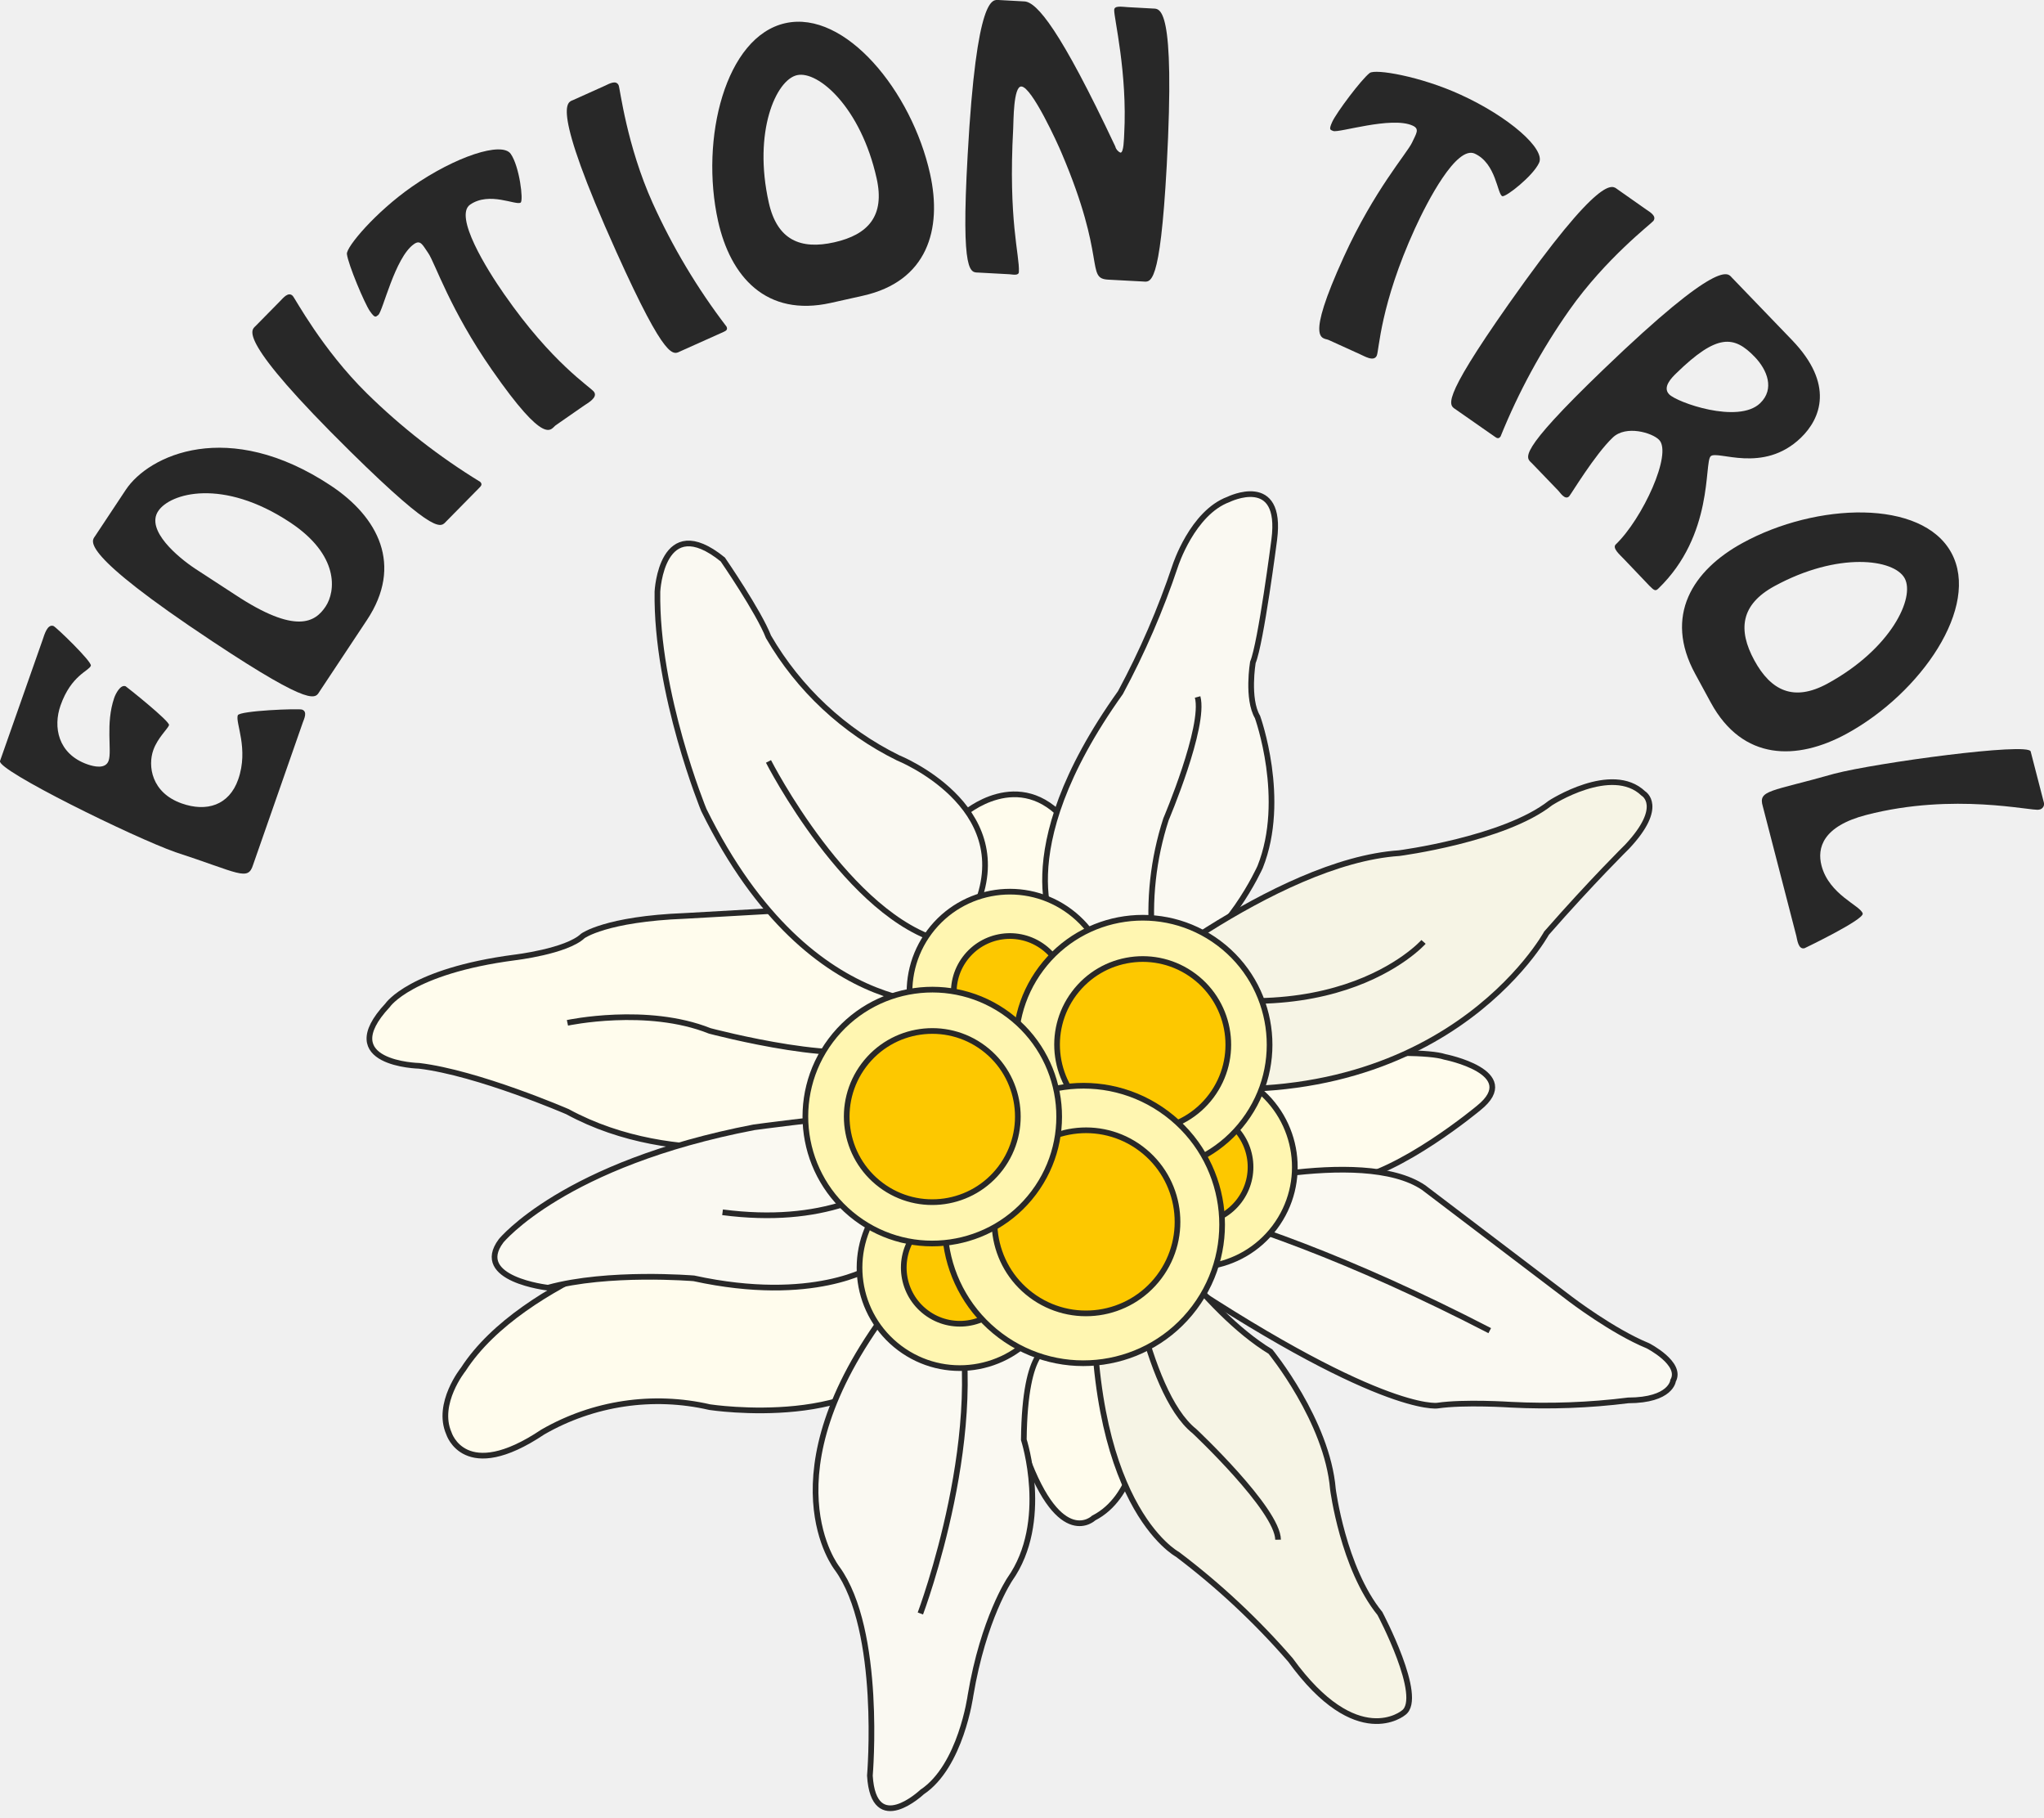
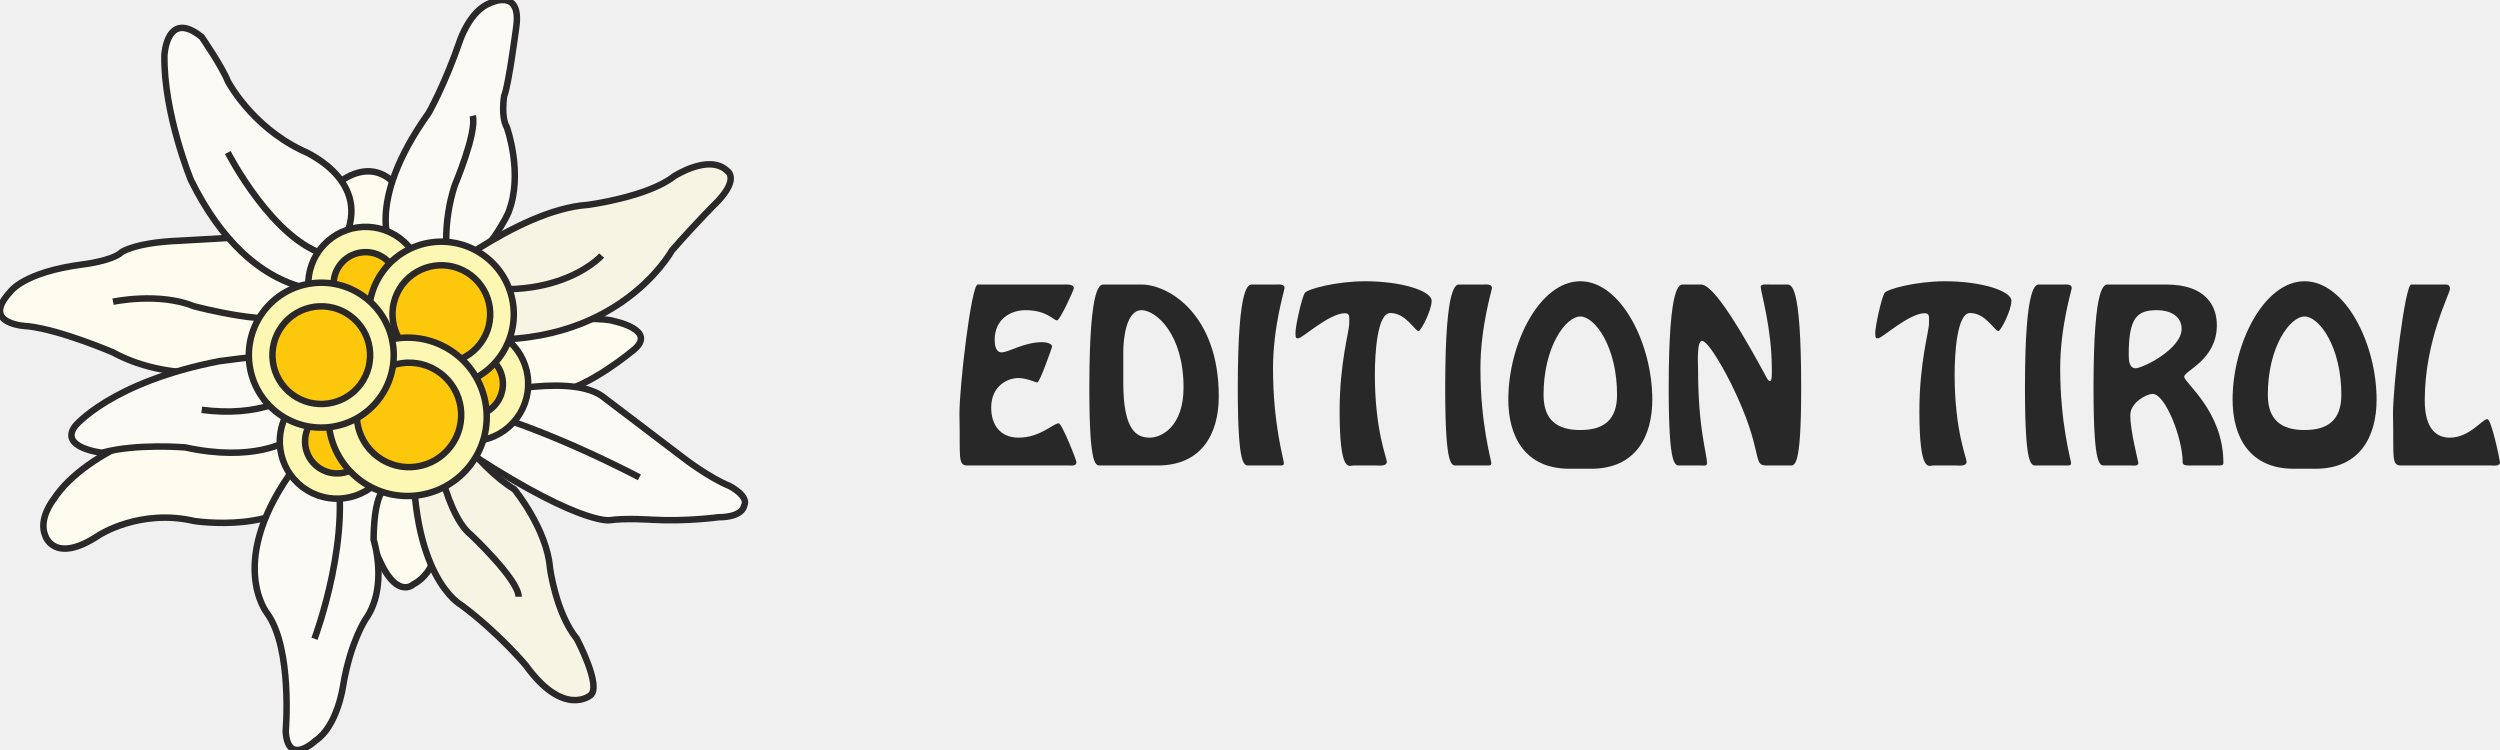
- <svg xmlns="http://www.w3.org/2000/svg" viewBox="0 0 360 320">
-   <defs>
-     <style>.a{fill:#fffced;}.a,.b,.c,.d,.e,.f{stroke:#282828;}.b{fill:#faf9f2;}.c{fill:#f6f4e5;}.d{fill:none;}.e{fill:#fff6b1;}.f{fill:#fdc800;}.g{fill:#282828;}</style>
-   </defs>
-   <path class="a" d="M166.36,236.74l14.33,19.49c6.09,16.73,11.94,11.06,11.94,11.06,7.19-3.68,7.86-13.8,7.86-13.8l4.24-25.26,14.94-19.94c10.81,1.43,17.38-.32,17.38-0.32,9.54-1.3,23.39-12.88,23.39-12.88,7.81-6.28-6-9-6-9-5.24-1.74-32.49.36-32.49,0.36V175.26l-34.17-30.64c-8.26-9.88-18-1.3-18-1.3l-27.92,16.75-21.21,1.2c-14,.54-18,3.53-18,3.53-2.88,2.72-12,3.79-12,3.79C72.29,171,68.27,177,68.27,177c-9.65,10.34,5.55,10.67,5.55,10.67,10.37,1.25,26.12,8.07,26.12,8.07C119.21,206.22,142,200.6,142,200.6s48.26-21.52,4.19,14.54L121.79,217s-29.64,7.81-40.2,24.12c0,0-4.83,6-2.53,11.26,0,0,2.76,9,16.54-.23A40.61,40.61,0,0,1,125,247.77s28.49,4.37,35.61-11h5.74Z" />
-   <path class="b" d="M153.62,223.09s-10.31,6.6-31.41,2c0,0-15.12-1.27-25.69,1.65,0,0-13.33-1.49-8.27-8.25,0,0,11-13.55,44.57-20,0,0,13.21-1.77,14.36-1.54l22.58-20.33s-26.52,5.12-45.8-34c0,0-8.44-20.54-8.17-38.46,0,0,.71-14.39,11.51-5.65,0,0,6.33,9.19,8.05,13.62a54,54,0,0,0,22.82,21.31s20.91,8.34,13.88,25.86l3.62,9.16,10.5-4.05s-9.31-13.77,11.17-42.46A142.54,142.54,0,0,0,207,99.61s3-9.31,9.36-11.67c0,0,9.59-4.73,8.07,7.07,0,0-2.35,18.23-3.77,21.63,0,0-1.07,6.41.82,9.61,0,0,5.23,14.46.46,26.41,0,0-5.83,13-14.95,16.84l2.82,12,1.14,28.19s28.82-8,39.79-.58l25.86,19.64s7.44,5.68,13.63,8.21c0,0,6.13,3.13,4.44,6.16,0,0-.33,3.44-7.9,3.46a118.14,118.14,0,0,1-20.68.76s-8.19-.54-12.93.16c0,0-10.3,1.6-49.36-24.87L185,237.28s-4.5-.8-4.68,16.22c0,0,4.67,14.46-2.47,24.58,0,0-4.64,6.9-6.92,20.46,0,0-1.69,12.45-8.53,17,0,0-8.52,8.05-9.19-2.88,0,0,2.19-25.58-5.78-36.51,0,0-12.94-16.26,9-45.51l4.68-4.76-3.21-4.78Z" />
-   <path class="c" d="M195.54,176s28.95-24.31,50.89-25.78c0,0,18.48-2.41,26.64-8.83,0,0,10.79-7,16.37-1.67,0,0,3.82,2.22-2.84,9.34,0,0-6.26,6.16-14.22,15.25,0,0-18.52,33.87-69.39,26.39l-2.5,22.14s11.3,17.88,23.27,25.15c0,0,10,12.21,11,24.21,0,0,1.78,13.9,8.28,21.91,0,0,7.86,14.82,4.16,17.47,0,0-8.17,6.93-19.92-9.3a130.2,130.2,0,0,0-19.9-18.59s-16.38-8.7-14.68-51Z" />
-   <path class="d" d="M135.35,134.07s14.06,27.6,31,31.79H203a53.57,53.57,0,0,1,2.36-21.6s6.95-16.34,5.57-21.54" />
-   <path class="d" d="M250.72,165.85s-17.17,19.43-58,5.19l-6.53,37.26s26.53,0.33,76.19,26" />
-   <path class="d" d="M99.94,180.1s14-3,25.07,1.42c0,0,26.39,7,31,1.92l14,8.42s-7.83,26.13-42.75,21.6" />
-   <path class="d" d="M162.1,284.1s12.55-33.3,5.89-56.32l29.93-10.27S201.54,245,210.37,252c0,0,14.66,13.76,14.73,19.11" />
-   <circle class="e" cx="210.37" cy="205.47" r="17.68" transform="translate(-80.21 250.61) rotate(-53.15)" />
-   <circle class="f" cx="210.37" cy="205.47" r="9.88" transform="translate(-80.21 250.6) rotate(-53.15)" />
-   <circle class="e" cx="169.06" cy="223.2" r="17.67" transform="translate(-110.94 224.65) rotate(-53.15)" />
-   <circle class="f" cx="169.06" cy="223.2" r="9.88" transform="translate(-110.94 224.63) rotate(-53.15)" />
-   <circle class="e" cx="177.86" cy="174.68" r="17.68" transform="translate(-68.58 212.25) rotate(-53.15)" />
-   <circle class="f" cx="177.86" cy="174.68" r="9.88" transform="translate(-68.58 212.26) rotate(-53.15)" />
-   <circle class="e" cx="201.25" cy="183.93" r="22.35" transform="translate(-66.62 234.68) rotate(-53.15)" />
-   <circle class="f" cx="201.25" cy="183.93" r="15.08" transform="translate(-66.62 234.68) rotate(-53.15)" />
-   <circle class="e" cx="190.82" cy="215.62" r="24.43" transform="translate(-96.16 239.04) rotate(-53.16)" />
-   <circle class="f" cx="191.26" cy="215.03" r="16.12" transform="matrix(0.6, -0.8, 0.8, 0.6, -95.51, 239.13)" />
-   <circle class="e" cx="164.2" cy="196.59" r="22.35" transform="translate(-91.59 210.1) rotate(-53.15)" />
-   <circle class="f" cx="164.2" cy="196.59" r="15.07" transform="translate(-91.59 210.1) rotate(-53.15)" />
-   <path class="g" d="M44.57,152.29c-0.91,2.93-2.51,1.39-13.67-2.24C23.59,147.48-.54,135.63,0,134l7.56-21.49c0.23-.65.76-2.67,1.85-2.29,0.44,0.15,6.85,6.33,6.59,7-0.32.93-3.46,1.66-5.34,7-1.32,3.76-.49,8.53,4.75,10.37,1.15,0.4,3.19.88,3.72-.65,0.62-1.75-.59-6.52,1-11.1,0.23-.65,1.08-2.37,2-2,0.05,0,7.87,6.2,7.64,6.85s-2,2.23-2.76,4.36c-1,2.78-.38,7.52,5,9.42,4.36,1.54,8.33.35,9.94-4.22,1.9-5.4-.53-10-0.07-11.3,0.29-.82,10.79-1.23,11.33-1,1,0.36.34,1.65,0.11,2.3Z" />
-   <path class="g" d="M56.34,121.67c-0.8,1.21-.84,3.26-18.9-8.72C13.65,97.18,16.18,95.25,16.72,94.44l5.43-8.19c4.05-6.12,18.06-12.71,36.12-.74,8.33,5.52,12.79,14,6.34,23.69Zm-15-17c10.84,7.18,14.2,4.83,16,2.14S59.79,97.75,51.12,92c-11.9-7.89-21.18-5.17-23.26-2-2.24,3.37,3.53,8.17,6.57,10.17Z" />
-   <path class="g" d="M78.65,91.75c-1,1-1.45,3-16.88-12.18C41.43,59.53,44.28,58.12,45,57.42L49.35,53c0.53-.53,1.42-1.69,2.2-0.91,0.41,0.4,5.13,9.36,13.08,17.19A111.47,111.47,0,0,0,84.57,84.84c0.41,0.41.21,0.69-.16,1.06l-0.81.82Z" />
-   <path class="g" d="M97.88,74.88c-0.91.63-1.67,4-11.25-9.77-7.37-10.58-10-18.77-11.19-20.52-1-1.42-1.35-2.44-2.53-1.61-3.37,2.34-5.5,11.93-6.3,12.49-0.43.3-.53,0.65-1.46-0.68s-3.84-8.24-4.05-10.06c-0.15-1.23,5.06-7.4,11.46-11.86,7.64-5.32,15.84-8,17.39-5.78s2.27,8.21,1.75,8.58c-0.8.56-5.49-2-8.9,0.36-2.89,2,2.94,11.41,6,15.77C97.26,64,104,68.13,104.62,69c0.73,1-1.15,2-1.76,2.42Z" />
-   <path class="g" d="M119.91,61.82c-1.32.59-2.45,2.3-11.35-17.46C96.83,18.33,100,18,100.89,17.64l5.69-2.56c0.68-.31,1.93-1.06,2.38-0.06,0.24,0.53,1.41,10.58,6,20.75a111.32,111.32,0,0,0,13,21.74c0.24,0.53-.05.72-0.53,0.94l-1.05.47Z" />
-   <path class="g" d="M146.31,53.34c-11.39,2.53-17.67-4.65-19.84-14.42-3.22-14.5,1.3-32.49,11.85-34.84s22.27,12,25.49,26.54c2.17,9.76-.47,18.93-11.86,21.46Zm8.09-21.92c-2.77-12.47-10.27-19-14-18.19s-7.79,10-5,22.43c1.47,6.6,5.59,8.35,11.56,7S155.87,38,154.4,31.42Z" />
-   <path class="g" d="M195.17,49.24c-4-.22-0.21-3.6-8.21-22.33-0.66-1.6-5.21-11.58-7.06-11.68-1.44-.08-1.38,6.23-1.45,7.39-0.89,16.28,1.15,22.29,1,25.24,0,0.75-1.13.46-1.65,0.43L172.43,48c-1.44-.08-3.23.92-2-20.72C172-1.24,174.9,0,175.87,0l4.56,0.25c2.2,0.12,6.33,5,16,25.54a1.6,1.6,0,0,0,.92,1.09c0.58,0,.6-2.45.65-3.26,0.59-10.79-1.83-20.53-1.76-21.86,0-.81,1.3-0.57,2.4-0.5l4.38,0.24c1.27,0.07,4-.82,2.47,27.69-1.19,21.64-2.86,20.45-4.3,20.37Z" />
-   <path class="g" d="M234,59.86c-1-.46-4.27.59,2.69-14.66,5.35-11.72,11.07-18.14,12-20.08,0.72-1.58,1.42-2.41.11-3-3.73-1.7-13.06,1.34-14,.94-0.47-.22-0.83-0.13-0.16-1.6,0.74-1.63,5.14-7.5,6.6-8.61,1-.76,8.95.59,16,3.82,8.47,3.86,15,9.56,13.83,12-1.05,2.31-5.91,6.13-6.49,5.87-0.89-.41-1.06-5.75-4.84-7.49-3.21-1.46-8.32,8.34-10.53,13.18-6.17,13.51-6.3,21.46-6.73,22.4-0.53,1.16-2.3,0-3-.28Z" />
-   <path class="g" d="M256.49,72.16c-1.18-.83-3.22-0.93,9.25-18.66C282.17,30.15,284,32.73,284.83,33.3l5.11,3.59c0.61,0.43,1.89,1.12,1.27,2-0.34.47-8.4,6.6-14.82,15.73a110.88,110.88,0,0,0-12.1,22.23c-0.34.48-.65,0.32-1.08,0l-0.95-.66Z" />
-   <path class="g" d="M315.63,59.89c7.45,7.74,5.08,13.79,1.54,17.2-6.66,6.41-14.71,2.12-15.88,3.25s0.59,13.86-9.24,23.32c-0.46.44-.7,0.35-1.55-0.52L286,98.42c-0.72-.75-2.09-1.92-1.42-2.56,4.71-4.52,10-16,7.63-18.41-1.2-1.25-5.84-2.65-8.17-.4-3.16,3-7.39,10.07-7.68,10.35-0.71.68-1.5-.56-1.9-1l-4.65-4.83c-1-1-3-1.53,12.63-16.55C303,45.25,304.34,48.14,305,48.85ZM310,71c2.63-2.52,1.22-5.9-.94-8.15-3.65-3.79-6.62-4.14-13.79,2.84-0.87.84-2.5,2.48-1.3,3.73C295.31,70.85,306.15,74.7,310,71Z" />
-   <path class="g" d="M298.57,118.66c-5.59-10.24-.43-18.27,8.35-23.06,13-7.12,31.59-7.76,36.76,1.73s-5.39,24.74-18.43,31.86c-8.78,4.79-18.32,4.8-23.92-5.45Zm23.31,1.7c11.21-6.12,15.44-15.14,13.58-18.54s-11.73-4.72-22.94,1.39c-5.94,3.24-6.47,7.68-3.54,13.06S315.95,123.6,321.88,120.36Z" />
-   <path class="g" d="M310.48,142c-0.88-2.94,1.31-2.55,12.6-5.77,7.5-1.94,34.15-5.54,34.57-3.92l2.3,8.9a1,1,0,0,1-.84,1.35c-1.24.32-14.94-3.06-30.39,0.93-7.72,2-8.7,5.83-7.91,8.91,1.33,5.15,6.89,7.06,7.26,8.45,0.27,1.06-10,6-10.24,6.11-1.12.29-1.29-1.52-1.46-2.19Z" />
+ <svg xmlns="http://www.w3.org/2000/svg" width="100%" height="100%" viewBox="0 0 800 240" version="1.1" xml:space="preserve" style="fill-rule:evenodd;clip-rule:evenodd;">
+   <g transform="matrix(0.640002,0,0,0.640002,-85.6047,-146.229)">
+     <g transform="matrix(4.16667,0,0,4.16667,28.3312,111.814)">
+       <path d="M52.639,47.304C52.639,47.304 58.108,58.037 64.707,59.665L78.942,59.665C78.942,59.665 78.401,55.804 79.86,51.267C79.86,51.267 82.561,44.913 82.028,42.889" style="fill:none;fill-rule:nonzero;stroke:white;stroke-width:0.78px;" />
+     </g>
+     <g transform="matrix(4.16667,0,0,4.16667,28.3312,111.814)">
+       <path d="M97.502,59.666C97.502,59.666 90.824,67.22 74.94,61.683L72.4,76.175C72.4,76.175 82.719,76.304 102.029,86.281" style="fill:none;fill-rule:nonzero;stroke:white;stroke-width:0.78px;" />
+     </g>
+     <g transform="matrix(4.16667,0,0,4.16667,28.3312,111.814)">
+       <path d="M38.867,65.207C38.867,65.207 44.324,64.03 48.615,65.76C48.615,65.76 58.877,68.484 60.683,66.506L66.131,69.782C66.131,69.782 63.084,79.941 49.508,78.182" style="fill:none;fill-rule:nonzero;stroke:white;stroke-width:0.78px;" />
+     </g>
+     <g transform="matrix(4.16667,0,0,4.16667,28.3312,111.814)">
+       <path d="M63.041,105.652C63.041,105.652 67.922,92.702 65.33,83.75L76.969,79.758C76.969,79.758 78.379,90.457 81.812,93.179C81.812,93.179 87.512,98.53 87.541,100.61" style="fill:none;fill-rule:nonzero;stroke:white;stroke-width:0.78px;" />
+     </g>
+     <g transform="matrix(4.16667,0,0,4.16667,28.3312,111.814)">
+       <path d="M85.934,69.571C82.897,67.295 78.588,67.912 76.313,70.949C74.036,73.988 74.653,78.296 77.692,80.572C80.729,82.848 85.038,82.231 87.313,79.194C89.59,76.155 88.973,71.847 85.934,69.571" style="fill:white;fill-rule:nonzero;" />
+     </g>
+     <g transform="matrix(4.16667,0,0,4.16667,28.3312,111.814)">
+       <path d="M85.934,69.571C82.897,67.295 78.588,67.912 76.313,70.949C74.036,73.988 74.653,78.296 77.692,80.572C80.729,82.848 85.038,82.231 87.313,79.194C89.59,76.155 88.973,71.847 85.934,69.571Z" style="fill:none;fill-rule:nonzero;stroke:white;stroke-width:0.78px;" />
+     </g>
+     <g transform="matrix(4.16667,0,0,4.16667,28.3312,111.814)">
+       <path d="M84.115,71.998C82.418,70.725 80.01,71.07 78.738,72.768C77.467,74.465 77.812,76.873 79.508,78.145C81.207,79.417 83.613,79.072 84.886,77.374C86.158,75.677 85.814,73.269 84.115,71.998" style="fill:white;fill-rule:nonzero;" />
+     </g>
+     <g transform="matrix(4.16667,0,0,4.16667,28.3312,111.814)">
+       <path d="M84.115,71.998C82.418,70.725 80.01,71.07 78.738,72.768C77.467,74.465 77.812,76.873 79.508,78.145C81.207,79.417 83.613,79.072 84.886,77.374C86.158,75.677 85.814,73.269 84.115,71.998Z" style="fill:none;fill-rule:nonzero;stroke:white;stroke-width:0.78px;" />
+     </g>
+     <g transform="matrix(4.16667,0,0,4.16667,28.3312,111.814)">
+       <path d="M69.869,76.468C66.832,74.191 62.523,74.808 60.248,77.846C57.971,80.884 58.588,85.193 61.625,87.469C64.664,89.745 68.971,89.128 71.248,86.091C73.525,83.052 72.908,78.744 69.869,76.468" style="fill:white;fill-rule:nonzero;" />
+     </g>
+     <g transform="matrix(4.16667,0,0,4.16667,28.3312,111.814)">
+       <path d="M69.869,76.468C66.832,74.191 62.523,74.808 60.248,77.846C57.971,80.884 58.588,85.193 61.625,87.469C64.664,89.745 68.971,89.128 71.248,86.091C73.525,83.052 72.908,78.744 69.869,76.468Z" style="fill:none;fill-rule:nonzero;stroke:white;stroke-width:0.78px;" />
+     </g>
+     <g transform="matrix(4.16667,0,0,4.16667,28.3312,111.814)">
+       <path d="M68.051,78.894C66.354,77.622 63.946,77.967 62.674,79.663C61.403,81.362 61.746,83.77 63.444,85.042C65.143,86.315 67.549,85.969 68.822,84.271C70.094,82.574 69.748,80.166 68.051,78.894" style="fill:white;fill-rule:nonzero;" />
+     </g>
+     <g transform="matrix(4.16667,0,0,4.16667,28.3312,111.814)">
+       <path d="M68.051,78.894C66.354,77.622 63.946,77.967 62.674,79.663C61.403,81.362 61.746,83.77 63.444,85.042C65.143,86.315 67.549,85.969 68.822,84.271C70.094,82.574 69.748,80.166 68.051,78.894Z" style="fill:none;fill-rule:nonzero;stroke:white;stroke-width:0.78px;" />
+     </g>
+     <g transform="matrix(4.16667,0,0,4.16667,28.3312,111.814)">
+       <path d="M73.293,57.597C70.254,55.321 65.947,55.938 63.67,58.977C61.395,62.014 62.012,66.322 65.049,68.598C68.086,70.875 72.395,70.257 74.672,67.22C76.947,64.181 76.33,59.873 73.293,57.597" style="fill:white;fill-rule:nonzero;" />
+     </g>
+     <g transform="matrix(4.16667,0,0,4.16667,28.3312,111.814)">
+       <path d="M73.293,57.597C70.254,55.321 65.947,55.938 63.67,58.977C61.395,62.014 62.012,66.322 65.049,68.598C68.086,70.875 72.395,70.257 74.672,67.22C76.947,64.181 76.33,59.873 73.293,57.597Z" style="fill:none;fill-rule:nonzero;stroke:white;stroke-width:0.78px;" />
+     </g>
+     <g transform="matrix(4.16667,0,0,4.16667,28.3312,111.814)">
+       <path d="M71.475,60.023C69.778,58.751 67.37,59.095 66.098,60.793C64.825,62.491 65.17,64.898 66.868,66.17C68.565,67.443 70.973,67.098 72.245,65.4C73.516,63.703 73.172,61.295 71.475,60.023" style="fill:white;fill-rule:nonzero;" />
+     </g>
+     <g transform="matrix(4.16667,0,0,4.16667,28.3312,111.814)">
+       <path d="M71.475,60.023C69.778,58.751 67.37,59.095 66.098,60.793C64.825,62.491 65.17,64.898 66.868,66.17C68.565,67.443 70.973,67.098 72.245,65.4C73.516,63.703 73.172,61.295 71.475,60.023Z" style="fill:none;fill-rule:nonzero;stroke:white;stroke-width:0.78px;" />
+     </g>
+     <g transform="matrix(4.16667,0,0,4.16667,28.3312,111.814)">
+       <path d="M73.051,73.652C69.209,70.773 68.428,65.324 71.307,61.483C74.186,57.641 79.635,56.86 83.477,59.739C87.319,62.618 88.1,68.067 85.221,71.908C82.342,75.75 76.893,76.531 73.051,73.652" style="fill:white;fill-rule:nonzero;" />
+     </g>
+     <g transform="matrix(4.16667,0,0,4.16667,28.3312,111.814)">
+       <path d="M73.051,73.652C69.209,70.773 68.428,65.324 71.307,61.483C74.186,57.641 79.635,56.86 83.477,59.739C87.319,62.618 88.1,68.067 85.221,71.908C82.342,75.75 76.893,76.531 73.051,73.652Z" style="fill:none;fill-rule:nonzero;stroke:white;stroke-width:0.78px;" />
+     </g>
+     <g transform="matrix(4.16667,0,0,4.16667,28.3312,111.814)">
+       <path d="M74.748,71.387C72.158,69.446 71.631,65.771 73.572,63.18C75.514,60.59 79.189,60.062 81.779,62.003C84.371,63.946 84.896,67.621 82.955,70.212C81.014,72.803 77.338,73.329 74.748,71.387" style="fill:white;fill-rule:nonzero;" />
+     </g>
+     <g transform="matrix(4.16667,0,0,4.16667,28.3312,111.814)">
+       <path d="M74.748,71.387C72.158,69.446 71.631,65.771 73.572,63.18C75.514,60.59 79.189,60.062 81.779,62.003C84.371,63.946 84.896,67.621 82.955,70.212C81.014,72.803 77.338,73.329 74.748,71.387Z" style="fill:none;fill-rule:nonzero;stroke:white;stroke-width:0.78px;" />
+     </g>
+     <g transform="matrix(4.16667,0,0,4.16667,28.3312,111.814)">
+       <path d="M68.512,86.623C72.711,89.77 78.666,88.917 81.813,84.718C84.959,80.519 84.106,74.563 79.907,71.416C75.707,68.269 69.752,69.123 66.606,73.322C63.459,77.521 64.313,83.477 68.512,86.623" style="fill:white;fill-rule:nonzero;" />
+     </g>
+     <g transform="matrix(4.16667,0,0,4.16667,28.3312,111.814)">
+       <path d="M68.512,86.623C72.711,89.77 78.666,88.917 81.813,84.718C84.959,80.519 84.106,74.563 79.907,71.416C75.707,68.269 69.752,69.123 66.606,73.322C63.459,77.521 64.313,83.477 68.512,86.623Z" style="fill:none;fill-rule:nonzero;stroke:white;stroke-width:0.78px;" />
+     </g>
+     <g transform="matrix(4.16667,0,0,4.16667,28.3312,111.814)">
+       <path d="M70.621,83.806C73.392,85.882 77.32,85.318 79.394,82.549C81.471,79.778 80.908,75.851 78.139,73.776C75.369,71.7 71.441,72.263 69.365,75.033C67.289,77.803 67.853,81.73 70.621,83.806" style="fill:white;fill-rule:nonzero;" />
+     </g>
+     <g transform="matrix(4.16667,0,0,4.16667,28.3312,111.814)">
+       <path d="M70.621,83.806C73.392,85.882 77.32,85.318 79.394,82.549C81.471,79.778 80.908,75.851 78.139,73.776C75.369,71.7 71.441,72.263 69.365,75.033C67.289,77.803 67.853,81.73 70.621,83.806Z" style="fill:none;fill-rule:nonzero;stroke:white;stroke-width:0.78px;" />
+     </g>
+     <g transform="matrix(4.16667,0,0,4.16667,28.3312,111.814)">
+       <path d="M58.643,78.575C54.803,75.697 54.022,70.248 56.901,66.406C59.78,62.564 65.229,61.783 69.069,64.662C72.911,67.541 73.692,72.99 70.813,76.832C67.934,80.674 62.487,81.454 58.643,78.575" style="fill:white;fill-rule:nonzero;" />
+     </g>
+     <g transform="matrix(4.16667,0,0,4.16667,28.3312,111.814)">
+       <path d="M58.643,78.575C54.803,75.697 54.022,70.248 56.901,66.406C59.78,62.564 65.229,61.783 69.069,64.662C72.911,67.541 73.692,72.99 70.813,76.832C67.934,80.674 62.487,81.454 58.643,78.575Z" style="fill:none;fill-rule:nonzero;stroke:white;stroke-width:0.78px;" />
+     </g>
+     <g transform="matrix(4.16667,0,0,4.16667,28.3312,111.814)">
+       <path d="M60.34,76.31C57.75,74.369 57.223,70.694 59.164,68.104C61.108,65.512 64.781,64.985 67.371,66.928C69.963,68.869 70.49,72.544 68.547,75.134C66.606,77.726 62.932,78.251 60.34,76.31" style="fill:white;fill-rule:nonzero;" />
+     </g>
+     <g transform="matrix(4.16667,0,0,4.16667,28.3312,111.814)">
+       <path d="M60.34,76.31C57.75,74.369 57.223,70.694 59.164,68.104C61.108,65.512 64.781,64.985 67.371,66.928C69.963,68.869 70.49,72.544 68.547,75.134C66.606,77.726 62.932,78.251 60.34,76.31Z" style="fill:none;fill-rule:nonzero;stroke:white;stroke-width:0.78px;" />
+     </g>
+     <g transform="matrix(4.16667,0,0,4.16667,28.3312,111.814)">
+       <path d="M64.697,86.234L70.271,93.814C72.64,100.32 74.912,98.115 74.912,98.115C77.709,96.686 77.97,92.75 77.97,92.75L79.619,82.927L85.429,75.174C89.634,75.728 92.191,75.049 92.191,75.049C95.902,74.542 101.287,70.04 101.287,70.04C104.326,67.6 98.935,66.526 98.935,66.526C96.898,65.85 86.299,66.667 86.299,66.667L86.299,62.322L73.011,50.407C69.801,46.566 66.019,49.901 66.019,49.901L55.162,56.415L46.916,56.883C41.48,57.094 39.904,58.256 39.904,58.256C38.785,59.315 35.238,59.73 35.238,59.73C28.115,60.655 26.549,63.005 26.549,63.005C22.797,67.026 28.707,67.153 28.707,67.153C32.74,67.638 38.867,70.292 38.867,70.292C46.359,74.362 55.222,72.177 55.222,72.177C55.222,72.177 73.99,63.809 56.853,77.83L47.365,78.551C47.365,78.551 35.84,81.588 31.73,87.932C31.73,87.932 29.853,90.254 30.748,92.309C30.748,92.309 31.82,95.795 37.179,92.22C37.179,92.22 42.095,89.004 48.615,90.523C48.615,90.523 59.695,92.22 62.465,86.234L64.697,86.234Z" style="fill:rgb(254,252,239);fill-rule:nonzero;stroke:rgb(42,40,40);stroke-width:0.78px;" />
+     </g>
+     <g transform="matrix(4.16667,0,0,4.16667,28.3312,111.814)">
+       <path d="M59.744,80.924C59.744,80.924 55.734,83.489 47.529,81.69C47.529,81.69 41.646,81.195 37.539,82.33C37.539,82.33 32.355,81.75 34.322,79.123C34.322,79.123 38.611,73.854 51.654,71.334C51.654,71.334 56.791,70.644 57.238,70.733L66.019,62.826C66.019,62.826 55.709,64.817 48.209,49.593C48.209,49.593 44.928,41.607 45.031,34.638C45.031,34.638 45.305,29.041 49.508,32.443C49.508,32.443 51.971,36.016 52.639,37.739C52.639,37.739 55.418,43.094 61.514,46.025C61.514,46.025 69.646,49.27 66.91,56.081L68.316,59.643L72.4,58.066C72.4,58.066 68.779,52.71 76.746,41.552C76.746,41.552 78.672,38.182 80.484,32.903C80.484,32.903 81.666,29.281 84.127,28.364C84.127,28.364 87.855,26.525 87.267,31.114C87.267,31.114 86.351,38.203 85.799,39.526C85.799,39.526 85.385,42.018 86.119,43.264C86.119,43.264 88.154,48.889 86.299,53.535C86.299,53.535 84.033,58.591 80.484,60.084L81.584,64.76L82.027,75.721C82.027,75.721 93.234,72.63 97.502,75.497L107.558,83.135C107.558,83.135 110.451,85.344 112.859,86.325C112.859,86.325 115.244,87.543 114.586,88.72C114.586,88.72 114.459,90.058 111.512,90.068C111.512,90.068 107.666,90.609 103.471,90.364C103.471,90.364 100.287,90.154 98.441,90.428C98.441,90.428 94.435,91.052 79.244,80.756L71.949,86.443C71.949,86.443 70.201,86.132 70.131,92.75C70.131,92.75 71.945,98.374 69.17,102.311C69.17,102.311 67.365,104.993 66.478,110.266C66.478,110.266 65.822,115.11 63.16,116.888C63.16,116.888 59.846,120.021 59.586,115.768C59.586,115.768 60.437,105.821 57.34,101.568C57.34,101.568 52.307,95.246 60.824,83.869L62.642,82.019L61.394,80.159L59.744,80.924Z" style="fill:rgb(251,250,245);fill-rule:nonzero;stroke:rgb(42,40,40);stroke-width:0.78px;" />
+     </g>
+     <g transform="matrix(4.16667,0,0,4.16667,28.3312,111.814)">
+       <path d="M76.045,62.61C76.045,62.61 87.301,53.156 95.834,52.586C95.834,52.586 103.02,51.648 106.195,49.152C106.195,49.152 110.391,46.416 112.561,48.501C112.561,48.501 114.047,49.365 111.457,52.133C111.457,52.133 109.022,54.528 105.928,58.066C105.928,58.066 98.727,71.238 78.941,68.328L77.971,76.937C77.971,76.937 82.363,83.892 87.022,86.716C87.022,86.716 90.914,91.465 91.297,96.131C91.297,96.131 91.99,101.537 94.516,104.652C94.516,104.652 97.574,110.417 96.135,111.445C96.135,111.445 92.957,114.142 88.389,107.827C88.389,107.827 85.186,103.983 80.647,100.599C80.647,100.599 74.277,97.214 74.94,80.778L76.045,62.61Z" style="fill:rgb(247,244,228);fill-rule:nonzero;stroke:rgb(42,40,40);stroke-width:0.78px;" />
+     </g>
+     <g transform="matrix(4.16667,0,0,4.16667,28.3312,111.814)">
+       <path d="M52.639,46.304C52.639,46.304 58.108,57.037 64.707,58.665L78.942,58.665C78.942,58.665 78.401,54.804 79.86,50.267C79.86,50.267 82.561,43.913 82.028,41.889" style="fill:none;fill-rule:nonzero;stroke:rgb(42,40,40);stroke-width:0.78px;" />
+     </g>
+     <g transform="matrix(4.16667,0,0,4.16667,28.3312,111.814)">
+       <path d="M97.502,58.666C97.502,58.666 90.824,66.22 74.94,60.683L72.4,75.175C72.4,75.175 82.719,75.304 102.029,85.281" style="fill:none;fill-rule:nonzero;stroke:rgb(42,40,40);stroke-width:0.78px;" />
+     </g>
+     <g transform="matrix(4.16667,0,0,4.16667,28.3312,111.814)">
+       <path d="M38.867,64.207C38.867,64.207 44.324,63.03 48.615,64.76C48.615,64.76 58.877,67.484 60.683,65.506L66.131,68.782C66.131,68.782 63.084,78.941 49.508,77.182" style="fill:none;fill-rule:nonzero;stroke:rgb(42,40,40);stroke-width:0.78px;" />
+     </g>
+     <g transform="matrix(4.16667,0,0,4.16667,28.3312,111.814)">
+       <path d="M63.041,104.652C63.041,104.652 67.922,91.702 65.33,82.75L76.969,78.758C76.969,78.758 78.379,89.457 81.812,92.179C81.812,92.179 87.512,97.53 87.541,99.61" style="fill:none;fill-rule:nonzero;stroke:rgb(42,40,40);stroke-width:0.78px;" />
+     </g>
+     <g transform="matrix(4.16667,0,0,4.16667,28.3312,111.814)">
+       <path d="M85.934,68.571C82.897,66.295 78.588,66.912 76.313,69.949C74.036,72.988 74.653,77.296 77.692,79.572C80.729,81.848 85.038,81.231 87.313,78.194C89.59,75.155 88.973,70.847 85.934,68.571" style="fill:rgb(252,247,179);fill-rule:nonzero;" />
+     </g>
+     <g transform="matrix(4.16667,0,0,4.16667,28.3312,111.814)">
+       <path d="M85.934,68.571C82.897,66.295 78.588,66.912 76.313,69.949C74.036,72.988 74.653,77.296 77.692,79.572C80.729,81.848 85.038,81.231 87.313,78.194C89.59,75.155 88.973,70.847 85.934,68.571Z" style="fill:none;fill-rule:nonzero;stroke:rgb(42,40,40);stroke-width:0.78px;" />
+     </g>
+     <g transform="matrix(4.16667,0,0,4.16667,28.3312,111.814)">
+       <path d="M84.115,70.998C82.418,69.725 80.01,70.07 78.738,71.768C77.467,73.465 77.812,75.873 79.508,77.145C81.207,78.417 83.613,78.072 84.886,76.374C86.158,74.677 85.814,72.269 84.115,70.998" style="fill:rgb(253,200,11);fill-rule:nonzero;" />
+     </g>
+     <g transform="matrix(4.16667,0,0,4.16667,28.3312,111.814)">
+       <path d="M84.115,70.998C82.418,69.725 80.01,70.07 78.738,71.768C77.467,73.465 77.812,75.873 79.508,77.145C81.207,78.417 83.613,78.072 84.886,76.374C86.158,74.677 85.814,72.269 84.115,70.998Z" style="fill:none;fill-rule:nonzero;stroke:rgb(42,40,40);stroke-width:0.78px;" />
+     </g>
+     <g transform="matrix(4.16667,0,0,4.16667,28.3312,111.814)">
+       <path d="M69.869,75.468C66.832,73.191 62.523,73.808 60.248,76.846C57.971,79.884 58.588,84.193 61.625,86.469C64.664,88.745 68.971,88.128 71.248,85.091C73.525,82.052 72.908,77.744 69.869,75.468" style="fill:rgb(252,247,179);fill-rule:nonzero;" />
+     </g>
+     <g transform="matrix(4.16667,0,0,4.16667,28.3312,111.814)">
+       <path d="M69.869,75.468C66.832,73.191 62.523,73.808 60.248,76.846C57.971,79.884 58.588,84.193 61.625,86.469C64.664,88.745 68.971,88.128 71.248,85.091C73.525,82.052 72.908,77.744 69.869,75.468Z" style="fill:none;fill-rule:nonzero;stroke:rgb(42,40,40);stroke-width:0.78px;" />
+     </g>
+     <g transform="matrix(4.16667,0,0,4.16667,28.3312,111.814)">
+       <path d="M68.051,77.894C66.354,76.622 63.946,76.967 62.674,78.663C61.403,80.362 61.746,82.77 63.444,84.042C65.143,85.315 67.549,84.969 68.822,83.271C70.094,81.574 69.748,79.166 68.051,77.894" style="fill:rgb(253,200,11);fill-rule:nonzero;" />
+     </g>
+     <g transform="matrix(4.16667,0,0,4.16667,28.3312,111.814)">
+       <path d="M68.051,77.894C66.354,76.622 63.946,76.967 62.674,78.663C61.403,80.362 61.746,82.77 63.444,84.042C65.143,85.315 67.549,84.969 68.822,83.271C70.094,81.574 69.748,79.166 68.051,77.894Z" style="fill:none;fill-rule:nonzero;stroke:rgb(42,40,40);stroke-width:0.78px;" />
+     </g>
+     <g transform="matrix(4.16667,0,0,4.16667,28.3312,111.814)">
+       <path d="M73.293,56.597C70.254,54.321 65.947,54.938 63.67,57.977C61.395,61.014 62.012,65.322 65.049,67.598C68.086,69.875 72.395,69.257 74.672,66.22C76.947,63.181 76.33,58.873 73.293,56.597" style="fill:rgb(252,247,179);fill-rule:nonzero;" />
+     </g>
+     <g transform="matrix(4.16667,0,0,4.16667,28.3312,111.814)">
+       <path d="M73.293,56.597C70.254,54.321 65.947,54.938 63.67,57.977C61.395,61.014 62.012,65.322 65.049,67.598C68.086,69.875 72.395,69.257 74.672,66.22C76.947,63.181 76.33,58.873 73.293,56.597Z" style="fill:none;fill-rule:nonzero;stroke:rgb(42,40,40);stroke-width:0.78px;" />
+     </g>
+     <g transform="matrix(4.16667,0,0,4.16667,28.3312,111.814)">
+       <path d="M71.475,59.023C69.778,57.751 67.37,58.095 66.098,59.793C64.825,61.491 65.17,63.898 66.868,65.17C68.565,66.443 70.973,66.098 72.245,64.4C73.516,62.703 73.172,60.295 71.475,59.023" style="fill:rgb(253,200,11);fill-rule:nonzero;" />
+     </g>
+     <g transform="matrix(4.16667,0,0,4.16667,28.3312,111.814)">
+       <path d="M71.475,59.023C69.778,57.751 67.37,58.095 66.098,59.793C64.825,61.491 65.17,63.898 66.868,65.17C68.565,66.443 70.973,66.098 72.245,64.4C73.516,62.703 73.172,60.295 71.475,59.023Z" style="fill:none;fill-rule:nonzero;stroke:rgb(42,40,40);stroke-width:0.78px;" />
+     </g>
+     <g transform="matrix(4.16667,0,0,4.16667,28.3312,111.814)">
+       <path d="M73.051,72.652C69.209,69.773 68.428,64.324 71.307,60.483C74.186,56.641 79.635,55.86 83.477,58.739C87.319,61.618 88.1,67.067 85.221,70.908C82.342,74.75 76.893,75.531 73.051,72.652" style="fill:rgb(252,247,179);fill-rule:nonzero;" />
+     </g>
+     <g transform="matrix(4.16667,0,0,4.16667,28.3312,111.814)">
+       <path d="M73.051,72.652C69.209,69.773 68.428,64.324 71.307,60.483C74.186,56.641 79.635,55.86 83.477,58.739C87.319,61.618 88.1,67.067 85.221,70.908C82.342,74.75 76.893,75.531 73.051,72.652Z" style="fill:none;fill-rule:nonzero;stroke:rgb(42,40,40);stroke-width:0.78px;" />
+     </g>
+     <g transform="matrix(4.16667,0,0,4.16667,28.3312,111.814)">
+       <path d="M74.748,70.387C72.158,68.446 71.631,64.771 73.572,62.18C75.514,59.59 79.189,59.062 81.779,61.003C84.371,62.946 84.896,66.621 82.955,69.212C81.014,71.803 77.338,72.329 74.748,70.387" style="fill:rgb(253,200,11);fill-rule:nonzero;" />
+     </g>
+     <g transform="matrix(4.16667,0,0,4.16667,28.3312,111.814)">
+       <path d="M74.748,70.387C72.158,68.446 71.631,64.771 73.572,62.18C75.514,59.59 79.189,59.062 81.779,61.003C84.371,62.946 84.896,66.621 82.955,69.212C81.014,71.803 77.338,72.329 74.748,70.387Z" style="fill:none;fill-rule:nonzero;stroke:rgb(42,40,40);stroke-width:0.78px;" />
+     </g>
+     <g transform="matrix(4.16667,0,0,4.16667,28.3312,111.814)">
+       <path d="M68.512,85.623C72.711,88.77 78.666,87.917 81.813,83.718C84.959,79.519 84.106,73.563 79.907,70.416C75.707,67.269 69.752,68.123 66.606,72.322C63.459,76.521 64.313,82.477 68.512,85.623" style="fill:rgb(252,247,179);fill-rule:nonzero;" />
+     </g>
+     <g transform="matrix(4.16667,0,0,4.16667,28.3312,111.814)">
+       <path d="M68.512,85.623C72.711,88.77 78.666,87.917 81.813,83.718C84.959,79.519 84.106,73.563 79.907,70.416C75.707,67.269 69.752,68.123 66.606,72.322C63.459,76.521 64.313,82.477 68.512,85.623Z" style="fill:none;fill-rule:nonzero;stroke:rgb(42,40,40);stroke-width:0.78px;" />
+     </g>
+     <g transform="matrix(4.16667,0,0,4.16667,28.3312,111.814)">
+       <path d="M70.621,82.806C73.392,84.882 77.32,84.318 79.394,81.549C81.471,78.778 80.908,74.851 78.139,72.776C75.369,70.7 71.441,71.263 69.365,74.033C67.289,76.803 67.853,80.73 70.621,82.806" style="fill:rgb(253,200,11);fill-rule:nonzero;" />
+     </g>
+     <g transform="matrix(4.16667,0,0,4.16667,28.3312,111.814)">
+       <path d="M70.621,82.806C73.392,84.882 77.32,84.318 79.394,81.549C81.471,78.778 80.908,74.851 78.139,72.776C75.369,70.7 71.441,71.263 69.365,74.033C67.289,76.803 67.853,80.73 70.621,82.806Z" style="fill:none;fill-rule:nonzero;stroke:rgb(42,40,40);stroke-width:0.78px;" />
+     </g>
+     <g transform="matrix(4.16667,0,0,4.16667,28.3312,111.814)">
+       <path d="M58.643,77.575C54.803,74.697 54.022,69.248 56.901,65.406C59.78,61.564 65.229,60.783 69.069,63.662C72.911,66.541 73.692,71.99 70.813,75.832C67.934,79.674 62.487,80.454 58.643,77.575" style="fill:rgb(252,247,179);fill-rule:nonzero;" />
+     </g>
+     <g transform="matrix(4.16667,0,0,4.16667,28.3312,111.814)">
+       <path d="M58.643,77.575C54.803,74.697 54.022,69.248 56.901,65.406C59.78,61.564 65.229,60.783 69.069,63.662C72.911,66.541 73.692,71.99 70.813,75.832C67.934,79.674 62.487,80.454 58.643,77.575Z" style="fill:none;fill-rule:nonzero;stroke:rgb(42,40,40);stroke-width:0.78px;" />
+     </g>
+     <g transform="matrix(4.16667,0,0,4.16667,28.3312,111.814)">
+       <path d="M60.34,75.31C57.75,73.369 57.223,69.694 59.164,67.104C61.108,64.512 64.781,63.985 67.371,65.928C69.963,67.869 70.49,71.544 68.547,74.134C66.606,76.726 62.932,77.251 60.34,75.31" style="fill:rgb(253,200,11);fill-rule:nonzero;" />
+     </g>
+     <g transform="matrix(4.16667,0,0,4.16667,28.3312,111.814)">
+       <path d="M60.34,75.31C57.75,73.369 57.223,69.694 59.164,67.104C61.108,64.512 64.781,63.985 67.371,65.928C69.963,67.869 70.49,71.544 68.547,74.134C66.606,76.726 62.932,77.251 60.34,75.31Z" style="fill:none;fill-rule:nonzero;stroke:rgb(42,40,40);stroke-width:0.78px;" />
+     </g>
+   </g>
+   <g transform="matrix(4.10818,0,0,4.10818,-2651.91,-660.137)">
+     <g transform="matrix(1,0,0,1,720.965,182.867)">
+       <path d="M0,14.079C-0.898,14.113 -0.628,13.52 -0.712,10.081C-0.712,7.811 0.22,-0.017 0.711,-0.017L7.387,-0.017C7.59,-0.017 8.2,-0.068 8.2,0.271C8.2,0.407 7.116,2.779 6.896,2.779C6.608,2.779 6.099,1.982 4.439,1.982C3.27,1.982 2.033,2.676 2.033,4.303C2.033,4.659 2.101,5.269 2.575,5.269C3.117,5.269 4.32,4.473 5.743,4.473C5.947,4.473 6.506,4.54 6.506,4.828C6.506,4.846 5.557,7.608 5.353,7.608C5.185,7.608 4.541,7.269 3.88,7.269C3.016,7.269 1.762,7.896 1.762,9.573C1.762,10.928 2.474,11.911 3.897,11.911C5.574,11.911 6.608,10.793 7.014,10.793C7.269,10.793 8.403,13.656 8.403,13.826C8.403,14.147 7.98,14.079 7.777,14.079L0,14.079Z" style="fill:rgb(40,40,40);fill-rule:nonzero;" />
+     </g>
+     <g transform="matrix(1,0,0,1,733.016,189.289)">
+       <path d="M0,1.236C0,5.048 1.118,5.489 2.067,5.489C2.982,5.489 4.693,4.624 4.693,1.575C4.693,-2.61 2.525,-4.44 1.423,-4.44C0.237,-4.44 0,-2.254 0,-1.187L0,1.236ZM-1.711,7.657C-2.135,7.657 -2.644,7.98 -2.644,1.626C-2.644,-6.744 -1.762,-6.439 -1.474,-6.439L1.406,-6.439C3.558,-6.439 7.438,-4.084 7.438,2.27C7.438,5.2 6.099,7.657 2.677,7.657L-1.711,7.657Z" style="fill:rgb(40,40,40);fill-rule:nonzero;" />
+     </g>
+     <g transform="matrix(1,0,0,1,742.867,182.868)">
+       <path d="M0,14.078C-0.424,14.078 -0.932,14.401 -0.932,8.047C-0.932,-0.323 -0.051,-0.018 0.237,-0.018L2.067,-0.018C2.287,-0.018 2.711,-0.069 2.711,0.253C2.711,0.423 1.812,3.252 1.812,6.522C1.812,10.86 2.66,13.655 2.66,13.892C2.66,14.061 2.558,14.078 2.406,14.078L0,14.078Z" style="fill:rgb(40,40,40);fill-rule:nonzero;" />
+     </g>
+     <g transform="matrix(1,0,0,1,750.935,183.275)">
+       <path d="M0,13.671C-0.322,13.671 -1.068,14.35 -1.068,9.435C-1.068,5.658 -0.322,3.251 -0.322,2.624C-0.322,2.116 -0.237,1.811 -0.661,1.811C-1.864,1.811 -3.982,3.76 -4.27,3.76C-4.423,3.76 -4.508,3.827 -4.508,3.353C-4.508,2.828 -4.05,0.727 -3.795,0.253C-3.627,-0.069 -1.339,-0.679 0.948,-0.679C3.676,-0.679 6.099,0.05 6.099,0.846C6.099,1.591 5.269,3.201 5.082,3.201C4.794,3.201 4.1,1.795 2.88,1.795C1.846,1.795 1.677,5.031 1.677,6.59C1.677,10.944 2.609,13.078 2.609,13.383C2.609,13.757 1.999,13.671 1.779,13.671L0,13.671Z" style="fill:rgb(40,40,40);fill-rule:nonzero;" />
+     </g>
+     <g transform="matrix(1,0,0,1,759.023,182.868)">
+       <path d="M0,14.078C-0.424,14.078 -0.932,14.401 -0.932,8.047C-0.932,-0.323 -0.051,-0.018 0.237,-0.018L2.066,-0.018C2.287,-0.018 2.711,-0.069 2.711,0.253C2.711,0.423 1.812,3.252 1.812,6.522C1.812,10.86 2.659,13.655 2.659,13.892C2.659,14.061 2.558,14.078 2.405,14.078L0,14.078Z" style="fill:rgb(40,40,40);fill-rule:nonzero;" />
+     </g>
+     <g transform="matrix(1,0,0,1,771.478,188.357)">
+       <path d="M0,3.083C0,-0.661 -1.728,-3.016 -2.864,-3.016C-3.998,-3.016 -5.726,-0.661 -5.726,3.083C-5.726,5.066 -4.659,5.828 -2.864,5.828C-1.067,5.828 0,5.066 0,3.083M-3.71,8.844C-7.133,8.844 -8.471,6.387 -8.471,3.456C-8.471,-0.898 -6.031,-5.761 -2.864,-5.761C0.305,-5.761 2.745,-0.898 2.745,3.456C2.745,6.387 1.407,8.844 -2.016,8.844L-3.71,8.844Z" style="fill:rgb(40,40,40);fill-rule:nonzero;" />
+     </g>
+     <g transform="matrix(1,0,0,1,783.108,182.868)">
+       <path d="M0,14.078C-1.169,14.078 -0.119,13.028 -2.762,7.674C-2.982,7.216 -4.473,4.37 -5.016,4.37C-5.439,4.37 -5.32,6.217 -5.32,6.556C-5.32,11.334 -4.626,13.062 -4.626,13.926C-4.626,14.146 -4.948,14.078 -5.101,14.078L-6.676,14.078C-7.1,14.078 -7.608,14.401 -7.608,8.047C-7.608,-0.323 -6.727,-0.018 -6.439,-0.018L-5.101,-0.018C-4.456,-0.018 -3.169,1.337 0,7.2C0.051,7.284 0.135,7.505 0.288,7.505C0.457,7.505 0.424,6.777 0.424,6.539C0.424,3.371 -0.441,0.558 -0.441,0.168C-0.441,-0.069 -0.068,-0.018 0.254,-0.018L1.542,-0.018C1.914,-0.018 2.711,-0.323 2.711,8.047C2.711,14.401 2.203,14.078 1.779,14.078L0,14.078Z" style="fill:rgb(40,40,40);fill-rule:nonzero;" />
+     </g>
+     <g transform="matrix(1,0,0,1,796.095,183.275)">
+       <path d="M0,13.671C-0.322,13.671 -1.068,14.35 -1.068,9.435C-1.068,5.658 -0.322,3.251 -0.322,2.624C-0.322,2.116 -0.238,1.811 -0.661,1.811C-1.864,1.811 -3.982,3.76 -4.27,3.76C-4.422,3.76 -4.507,3.827 -4.507,3.353C-4.507,2.828 -4.05,0.727 -3.795,0.253C-3.626,-0.069 -1.339,-0.679 0.949,-0.679C3.677,-0.679 6.099,0.05 6.099,0.846C6.099,1.591 5.269,3.201 5.083,3.201C4.795,3.201 4.1,1.795 2.88,1.795C1.846,1.795 1.677,5.031 1.677,6.59C1.677,10.944 2.609,13.078 2.609,13.383C2.609,13.757 1.999,13.671 1.779,13.671L0,13.671Z" style="fill:rgb(40,40,40);fill-rule:nonzero;" />
+     </g>
+     <g transform="matrix(1,0,0,1,804.183,182.868)">
+       <path d="M0,14.078C-0.423,14.078 -0.932,14.401 -0.932,8.047C-0.932,-0.323 -0.051,-0.018 0.237,-0.018L2.067,-0.018C2.287,-0.018 2.711,-0.069 2.711,0.253C2.711,0.423 1.812,3.252 1.812,6.522C1.812,10.86 2.66,13.655 2.66,13.892C2.66,14.061 2.558,14.078 2.406,14.078L0,14.078Z" style="fill:rgb(40,40,40);fill-rule:nonzero;" />
+     </g>
+     <g transform="matrix(1,0,0,1,815.453,193.507)">
+       <path d="M0,-7.201C0,-8.268 -1,-8.659 -1.915,-8.659C-3.457,-8.659 -4.134,-8.099 -4.118,-5.168C-4.118,-4.812 -4.1,-4.134 -3.592,-4.134C-3.016,-4.134 0,-5.642 0,-7.201M-1.203,-10.657C1.948,-10.657 2.745,-8.93 2.745,-7.489C2.745,-4.778 0.203,-3.948 0.203,-3.473C0.203,-2.999 3.253,-0.78 3.253,3.219C3.253,3.405 3.185,3.439 2.829,3.439L0.915,3.439C0.61,3.439 0.084,3.49 0.084,3.219C0.084,1.305 -1.271,-2.135 -2.253,-2.135C-2.762,-2.135 -3.998,-1.44 -3.998,-0.492C-3.998,0.796 -3.372,3.117 -3.372,3.236C-3.372,3.524 -3.795,3.439 -3.965,3.439L-5.93,3.439C-6.354,3.439 -6.862,3.761 -6.862,-2.592C-6.862,-10.962 -5.981,-10.657 -5.693,-10.657L-1.203,-10.657Z" style="fill:rgb(40,40,40);fill-rule:nonzero;" />
+     </g>
+     <g transform="matrix(1,0,0,1,827.895,188.357)">
+       <path d="M0,3.083C0,-0.661 -1.728,-3.016 -2.863,-3.016C-3.998,-3.016 -5.727,-0.661 -5.727,3.083C-5.727,5.066 -4.659,5.828 -2.863,5.828C-1.067,5.828 0,5.066 0,3.083M-3.71,8.844C-7.133,8.844 -8.471,6.387 -8.471,3.456C-8.471,-0.898 -6.032,-5.761 -2.863,-5.761C0.305,-5.761 2.745,-0.898 2.745,3.456C2.745,6.387 1.407,8.844 -2.016,8.844L-3.71,8.844Z" style="fill:rgb(40,40,40);fill-rule:nonzero;" />
+     </g>
+     <g transform="matrix(1,0,0,1,832.629,182.936)">
+       <path d="M0,14.01C-0.898,14.044 -0.627,13.451 -0.712,10.012C-0.712,7.742 0.22,-0.086 0.711,-0.086L3.405,-0.086C3.524,-0.086 3.727,-0.053 3.727,0.253C3.727,0.626 1.762,4.269 1.762,8.945C1.762,11.283 2.779,11.842 3.71,11.842C5.269,11.842 6.218,10.401 6.641,10.401C6.964,10.401 7.624,13.672 7.624,13.757C7.624,14.096 7.099,14.01 6.896,14.01L0,14.01Z" style="fill:rgb(40,40,40);fill-rule:nonzero;" />
+     </g>
+   </g>
</svg>
